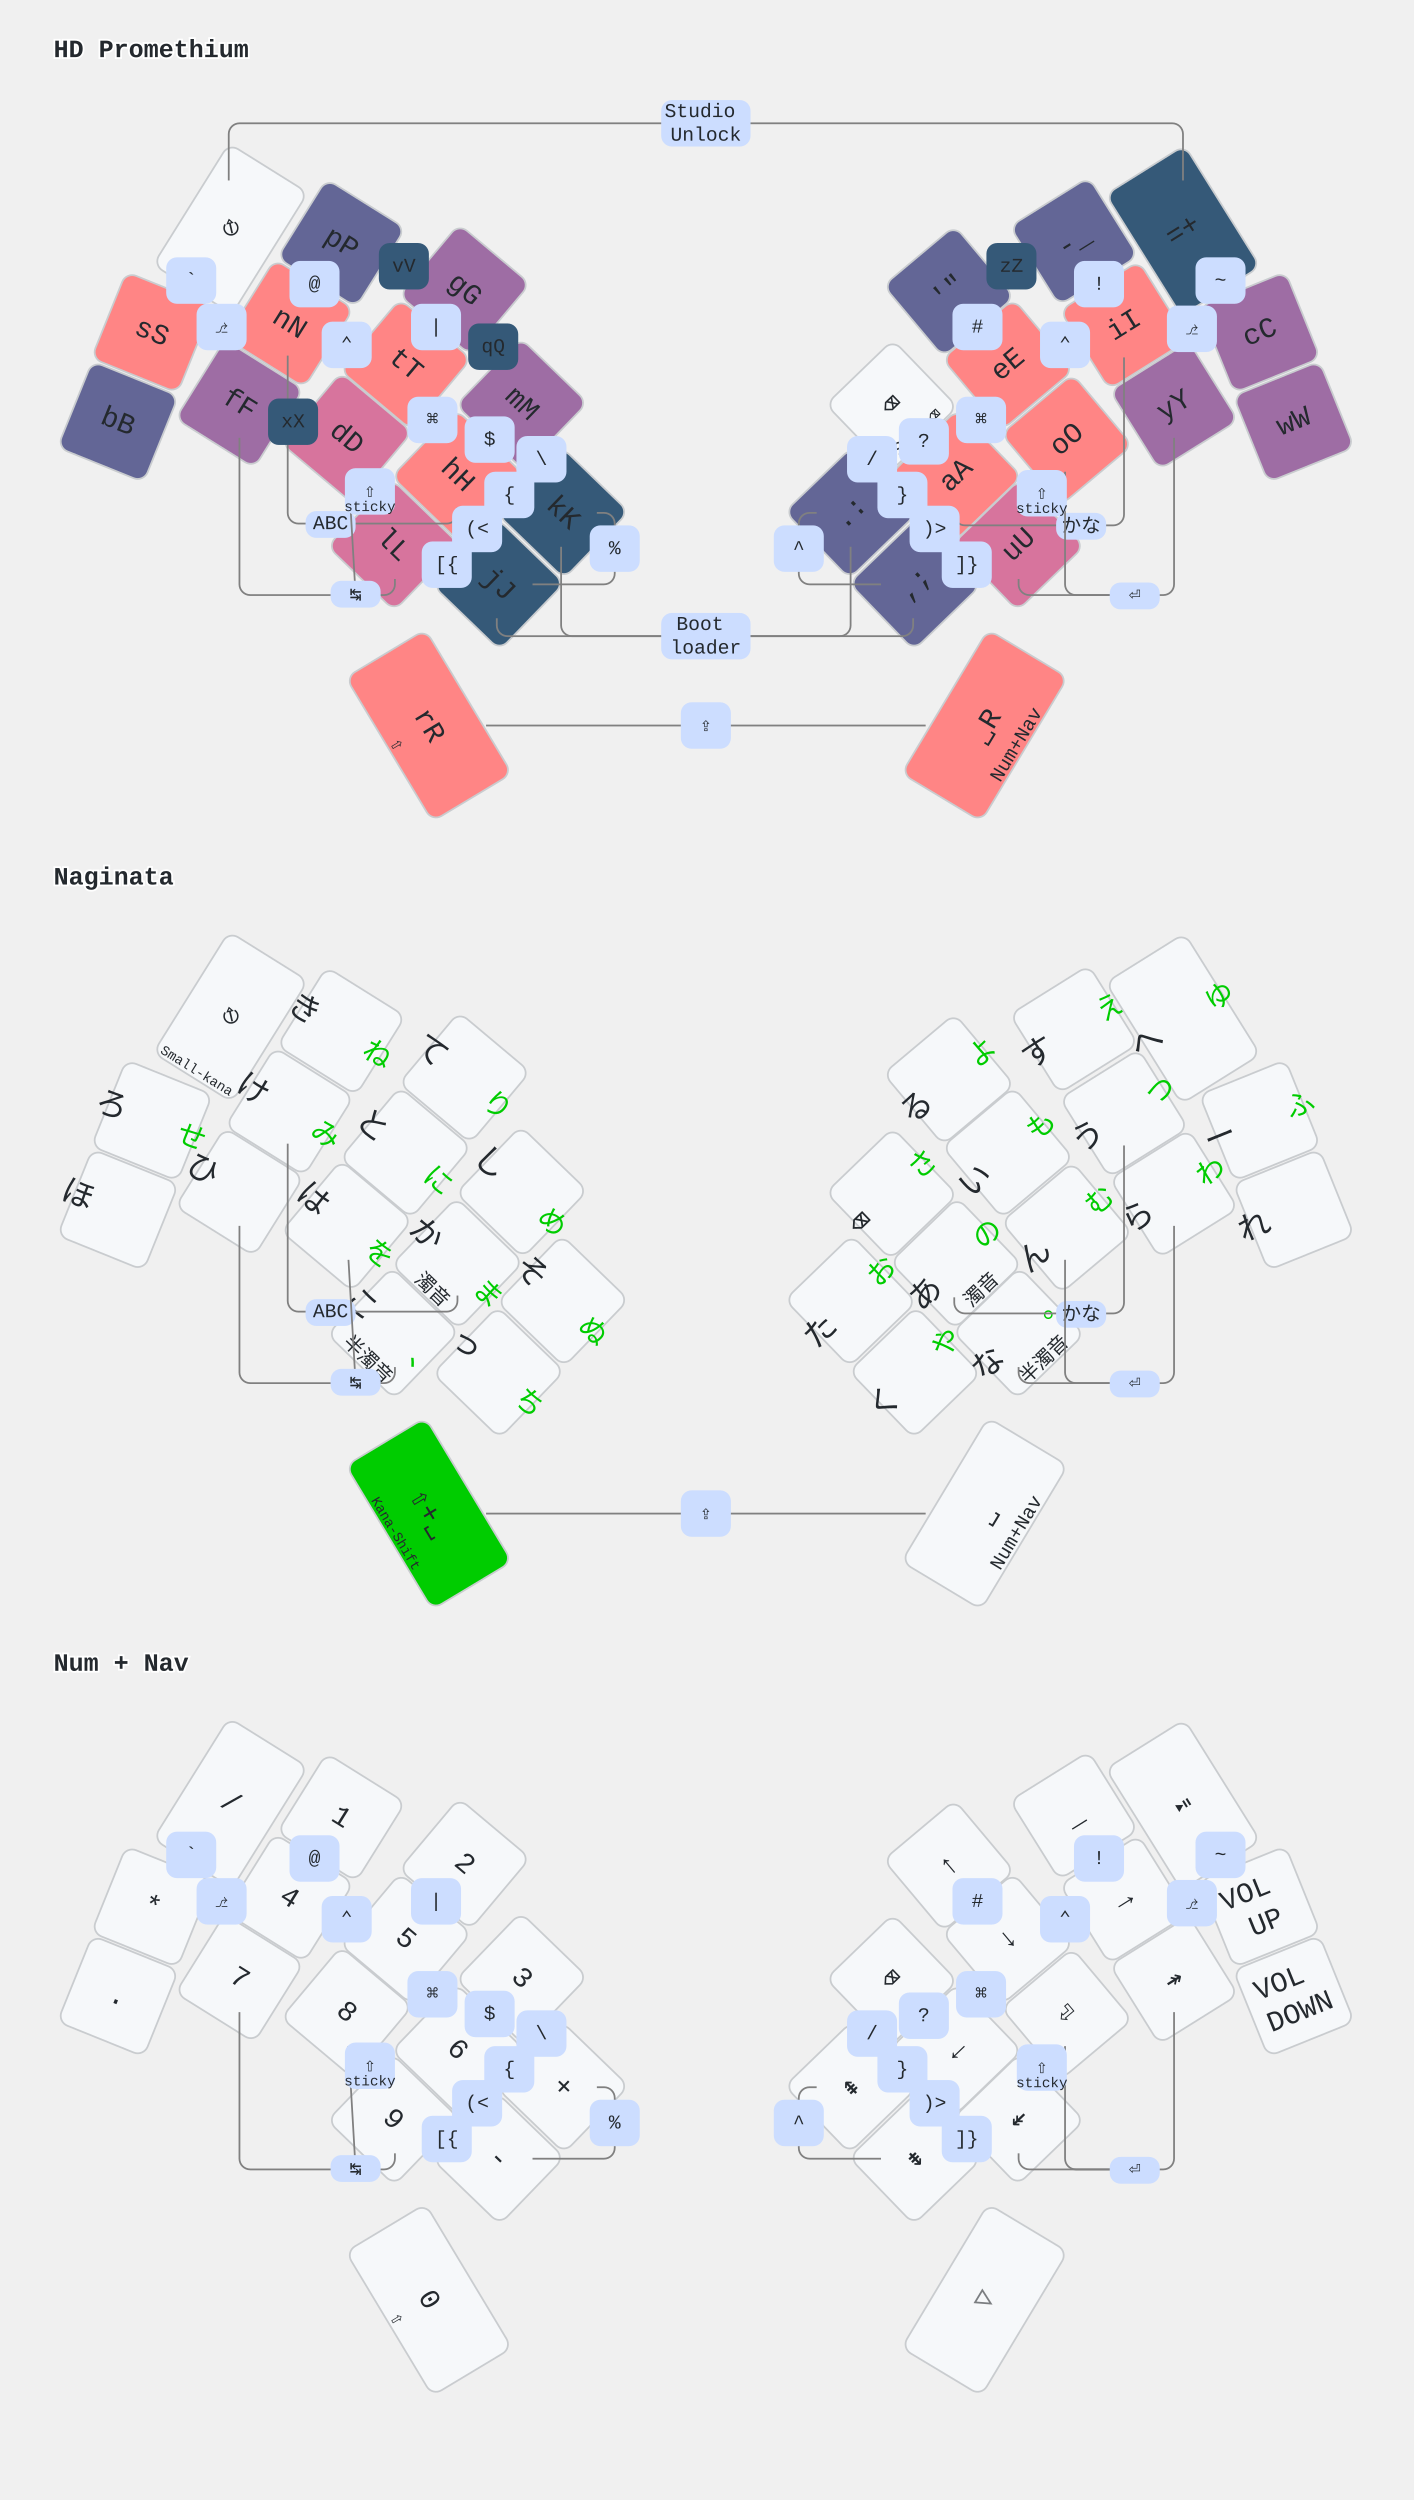
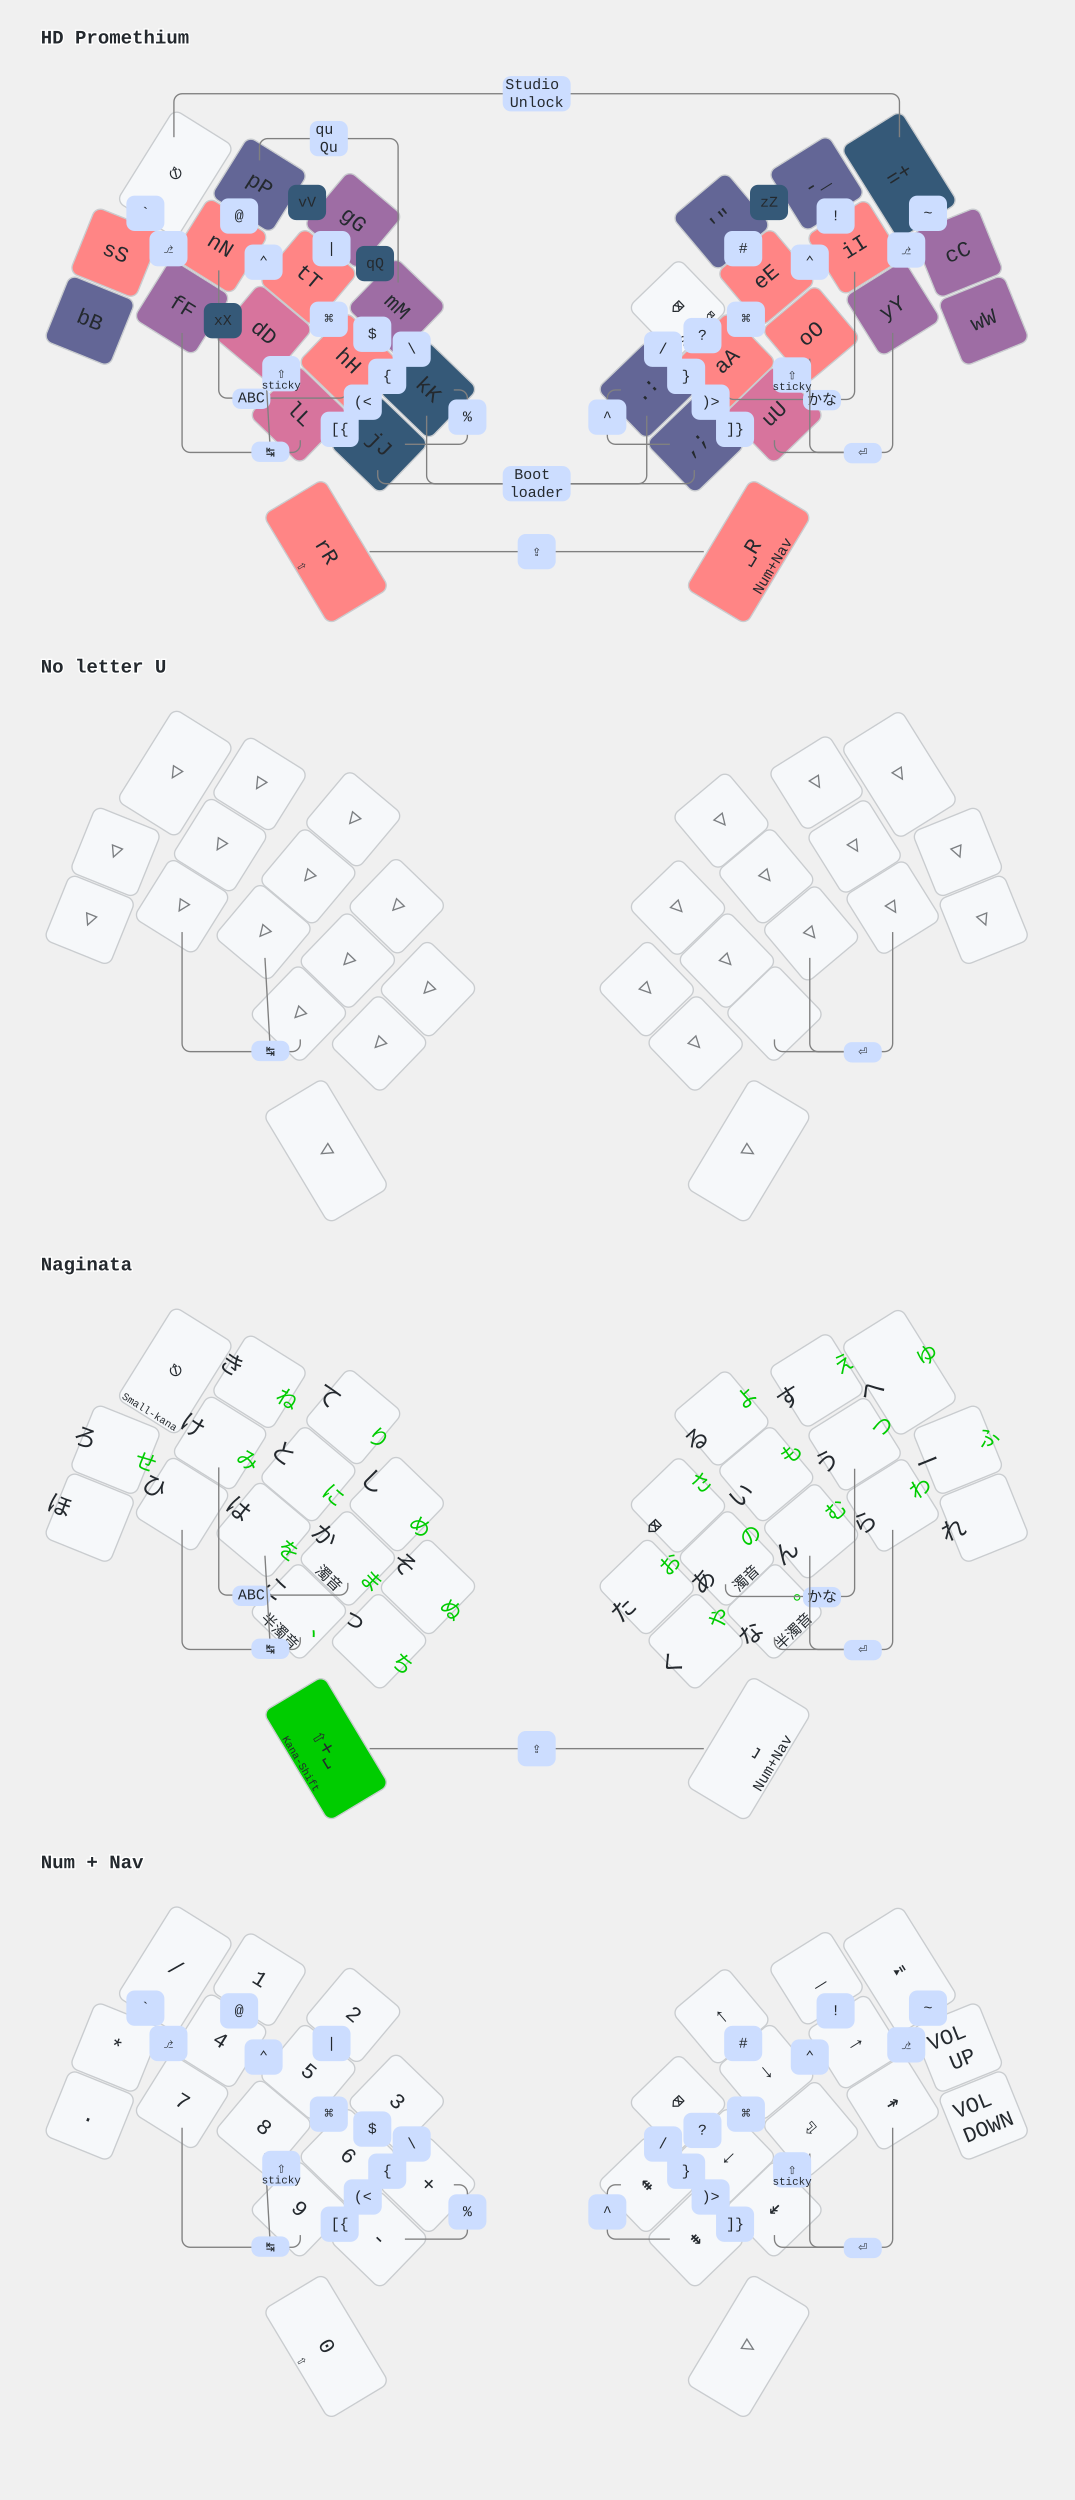
- <svg xmlns="http://www.w3.org/2000/svg" width="791" height="1399" viewBox="0 0 791 1399" class="keymap">
+ <svg xmlns="http://www.w3.org/2000/svg" width="791" height="1840" viewBox="0 0 791 1840" class="keymap">
  <style>/* inherit to force styles through use tags*/
svg path {
    fill: inherit;
}
/* font and background color specifications */
svg.keymap {
    font-family: SFMono-Regular,Consolas,Liberation Mono,Menlo,monospace;
    font-size: 14px;
    font-kerning: normal;
    text-rendering: optimizeLegibility;
    fill: #24292e;
}

/* default key styling */
rect.key {
    fill: #f6f8fa;
    stroke: #c9cccf;
    stroke-width: 1;
}

/* color accent for combo boxes */
rect.combo {
    fill: #cdf;
}

/* color accent for held keys */
rect.held, rect.combo.held {
    fill: #fdd;
}

/* color accent for ghost (optional) keys */
rect.ghost, rect.combo.ghost {
    stroke-dasharray: 4, 4;
    stroke-width: 2;
}

text {
    text-anchor: middle;
    dominant-baseline: middle;
}

/* styling for layer labels */
text.label {
    font-weight: bold;
    text-anchor: start;
    stroke: white;
    stroke-width: 2;
    paint-order: stroke;
}

text.tap {
    font-size: 16px;
}

/* styling for combo tap, and key hold/shifted label text */
text.combo, text.hold, text.shifted {
    font-size: 11px;
}

text.hold {
    text-anchor: middle;
    dominant-baseline: auto;
}

text.shifted {
    text-anchor: middle;
    dominant-baseline: hanging;
}

/* styling for hold/shifted label text in combo box */
text.combo.hold, text.combo.shifted {
    font-size: 8px;
}

/* lighter symbol for transparent keys */
text.trans {
    fill: #7b7e81;
}

/* styling for combo dendrons */
path.combo {
    stroke-width: 1;
    stroke: gray;
    fill: none;
}

/* Start Tabler Icons Cleanup */
/* cannot use height/width with glyphs */
.icon-tabler &gt; path {
    fill: inherit;
    stroke: inherit;
}
/* hide tabler's default box */
.icon-tabler &gt; path[stroke="none"][fill="none"] {
    visibility: collapse;
}

rect.low {
    fill: #355978;
}
rect.medium-low {
    fill: #636696;
}
rect.medium {
    fill: #9E6DA4;
}
rect.medium-high {
    fill: #D7749D;
}
rect.high {
    fill: #FF8585;
}

/* green styling for Naginata kana-shift */
rect.kshift {
    fill: #00CC00;
}
text.left {
    font-size: 18px;
    translate: 16px 7px;
}
text.right {
    fill: #00CC00;
    font-size: 16px;
    translate: -16px -10px;
}
</style>
  <g transform="translate(30, 0)" class="layer-HD Promethium">
    <text x="0" y="28" class="label" id="HD-Promethium">HD Promethium</text>
    <g transform="translate(0, 78)">
      <g transform="translate(99, 50) rotate(32.0)" class="key keypos-0">
        <rect rx="6" ry="6" x="-26" y="-40" width="52" height="80" class="key" />
        <text x="0" y="0" class="key tap">⎋</text>
      </g>
      <g transform="translate(161, 58) rotate(32.0)" class="key medium-low keypos-1">
        <rect rx="6" ry="6" x="-26" y="-26" width="52" height="52" class="key medium-low" />
        <text x="0" y="0" class="key medium-low tap">pP</text>
      </g>
      <g transform="translate(230, 84) rotate(40.0)" class="key medium keypos-2">
        <rect rx="6" ry="6" x="-26" y="-26" width="52" height="52" class="key medium" />
        <text x="0" y="0" class="key medium tap">gG</text>
      </g>
      <g transform="translate(262, 148) rotate(44.0)" class="key medium keypos-3">
        <rect rx="6" ry="6" x="-26" y="-26" width="52" height="52" class="key medium" />
        <text x="0" y="0" class="key medium tap">mM</text>
      </g>
      <g transform="translate(285, 209) rotate(44.0)" class="key low keypos-4">
        <rect rx="6" ry="6" x="-26" y="-26" width="52" height="52" class="key low" />
        <text x="0" y="0" class="key low tap">kK</text>
      </g>
      <g transform="translate(446, 209) rotate(-44.0)" class="key medium-low keypos-5">
        <rect rx="6" ry="6" x="-26" y="-26" width="52" height="52" class="key medium-low" />
        <text x="0" y="0" class="key medium-low tap">.:</text>
      </g>
      <g transform="translate(469, 149) rotate(-44.0)" class="key keypos-6">
        <rect rx="6" ry="6" x="-26" y="-26" width="52" height="52" class="key" />
        <text x="0" y="0" class="key tap">⌫</text>
        <text x="0" y="24" class="key hold">Sft+⌫</text>
      </g>
      <g transform="translate(501, 85) rotate(-40.0)" class="key medium-low keypos-7">
        <rect rx="6" ry="6" x="-26" y="-26" width="52" height="52" class="key medium-low" />
        <text x="0" y="0" class="key medium-low tap">'"</text>
      </g>
      <g transform="translate(571, 57) rotate(-32.0)" class="key medium-low keypos-8">
        <rect rx="6" ry="6" x="-26" y="-26" width="52" height="52" class="key medium-low" />
        <text x="0" y="0" class="key medium-low tap">-_</text>
      </g>
      <g transform="translate(632, 51) rotate(-32.0)" class="key low keypos-9">
        <rect rx="6" ry="6" x="-26" y="-40" width="52" height="80" class="key low" />
        <text x="0" y="0" class="key low tap">=+</text>
      </g>
      <g transform="translate(55, 108) rotate(22.0)" class="key high keypos-10">
        <rect rx="6" ry="6" x="-26" y="-26" width="52" height="52" class="key high" />
        <text x="0" y="0" class="key high tap">sS</text>
      </g>
      <g transform="translate(132, 103) rotate(32.0)" class="key high keypos-11">
        <rect rx="6" ry="6" x="-26" y="-26" width="52" height="52" class="key high" />
        <text x="0" y="0" class="key high tap">nN</text>
      </g>
      <g transform="translate(197, 126) rotate(40.0)" class="key high keypos-12">
        <rect rx="6" ry="6" x="-26" y="-26" width="52" height="52" class="key high" />
        <text x="0" y="0" class="key high tap">tT</text>
      </g>
      <g transform="translate(226, 188) rotate(44.0)" class="key high keypos-13">
        <rect rx="6" ry="6" x="-26" y="-26" width="52" height="52" class="key high" />
        <text x="0" y="0" class="key high tap">hH</text>
      </g>
      <g transform="translate(249, 249) rotate(44.0)" class="key low keypos-14">
        <rect rx="6" ry="6" x="-26" y="-26" width="52" height="52" class="key low" />
        <text x="0" y="0" class="key low tap">jJ</text>
      </g>
      <g transform="translate(482, 249) rotate(-44.0)" class="key medium-low keypos-15">
        <rect rx="6" ry="6" x="-26" y="-26" width="52" height="52" class="key medium-low" />
        <text x="0" y="0" class="key medium-low tap">,;</text>
      </g>
      <g transform="translate(505, 188) rotate(-44.0)" class="key high keypos-16">
        <rect rx="6" ry="6" x="-26" y="-26" width="52" height="52" class="key high" />
        <text x="0" y="0" class="key high tap">aA</text>
      </g>
      <g transform="translate(534, 126) rotate(-40.0)" class="key high keypos-17">
        <rect rx="6" ry="6" x="-26" y="-26" width="52" height="52" class="key high" />
        <text x="0" y="0" class="key high tap">eE</text>
      </g>
      <g transform="translate(599, 104) rotate(-32.0)" class="key high keypos-18">
        <rect rx="6" ry="6" x="-26" y="-26" width="52" height="52" class="key high" />
        <text x="0" y="0" class="key high tap">iI</text>
      </g>
      <g transform="translate(675, 108) rotate(-22.0)" class="key medium keypos-19">
        <rect rx="6" ry="6" x="-26" y="-26" width="52" height="52" class="key medium" />
        <text x="0" y="0" class="key medium tap">cC</text>
      </g>
      <g transform="translate(36, 158) rotate(22.0)" class="key medium-low keypos-20">
        <rect rx="6" ry="6" x="-26" y="-26" width="52" height="52" class="key medium-low" />
        <text x="0" y="0" class="key medium-low tap">bB</text>
      </g>
      <g transform="translate(104, 148) rotate(32.0)" class="key medium keypos-21">
        <rect rx="6" ry="6" x="-26" y="-26" width="52" height="52" class="key medium" />
        <text x="0" y="0" class="key medium tap">fF</text>
      </g>
      <g transform="translate(164, 167) rotate(40.0)" class="key medium-high keypos-22">
        <rect rx="6" ry="6" x="-26" y="-26" width="52" height="52" class="key medium-high" />
        <text x="0" y="0" class="key medium-high tap">dD</text>
      </g>
      <g transform="translate(190, 227) rotate(44.0)" class="key medium-high keypos-23">
        <rect rx="6" ry="6" x="-26" y="-26" width="52" height="52" class="key medium-high" />
        <text x="0" y="0" class="key medium-high tap">lL</text>
      </g>
      <g transform="translate(210, 328) rotate(59.0)" class="key high keypos-24">
        <rect rx="6" ry="6" x="-47" y="-26" width="94" height="52" class="key high" />
        <text x="0" y="0" class="key high tap">rR</text>
        <text x="0" y="24" class="key high hold">⇧</text>
      </g>
      <g transform="translate(521, 328) rotate(-59.0)" class="key high keypos-25">
        <rect rx="6" ry="6" x="-47" y="-26" width="94" height="52" class="key high" />
        <text x="0" y="0" class="key high tap">⎵R</text>
        <text x="0" y="24" class="key high hold">Num+Nav</text>
      </g>
      <g transform="translate(540, 227) rotate(-44.0)" class="key medium-high keypos-26">
        <rect rx="6" ry="6" x="-26" y="-26" width="52" height="52" class="key medium-high" />
        <text x="0" y="0" class="key medium-high tap">uU</text>
      </g>
      <g transform="translate(567, 168) rotate(-40.0)" class="key high keypos-27">
        <rect rx="6" ry="6" x="-26" y="-26" width="52" height="52" class="key high" />
        <text x="0" y="0" class="key high tap">oO</text>
      </g>
      <g transform="translate(627, 149) rotate(-32.0)" class="key medium keypos-28">
        <rect rx="6" ry="6" x="-26" y="-26" width="52" height="52" class="key medium" />
        <text x="0" y="0" class="key medium tap">yY</text>
      </g>
      <g transform="translate(694, 158) rotate(-22.0)" class="key medium keypos-29">
        <rect rx="6" ry="6" x="-26" y="-26" width="52" height="52" class="key medium" />
        <text x="0" y="0" class="key medium tap">wW</text>
      </g>
      <g class="combo combopos-0">
        <path d="M365,-9 h-261 a6.0,6.0 0 0 0 -6.0,6.0 v26" class="combo" />
        <path d="M365,-9 h261 a6.0,6.0 0 0 1 6.0,6.0 v26" class="combo" />
        <rect rx="6" ry="6" x="340" y="-22" width="50" height="26" class="combo" />
        <text x="365" y="-9" class="combo tap">
          <tspan x="365" dy="-0.6em">Studio</tspan>
          <tspan x="365" dy="1.2em">Unlock</tspan>
        </text>
      </g>
      <g class="combo combopos-1">
        <path d="M365,278 h-111 a6.0,6.0 0 0 1 -6.0,-6.0 v-4" class="combo" />
        <path d="M365,278 h110 a6.0,6.0 0 0 0 6.0,-6.0 v-4" class="combo" />
        <path d="M365,278 h-75 a6.0,6.0 0 0 1 -6.0,-6.0 v-44" class="combo" />
        <path d="M365,278 h75 a6.0,6.0 0 0 0 6.0,-6.0 v-44" class="combo" />
        <rect rx="6" ry="6" x="340" y="265" width="50" height="26" class="combo" />
        <text x="365" y="278" class="combo tap">
          <tspan x="365" dy="-0.6em">Boot</tspan>
          <tspan x="365" dy="1.2em">loader</tspan>
        </text>
      </g>
      <g class="combo combopos-2">
        <path d="M575,216 h-65 a6.0,6.0 0 0 1 -6.0,-6.0 v-3" class="combo" />
        <path d="M575,216 h18 a6.0,6.0 0 0 0 6.0,-6.0 v-88" class="combo" />
        <rect rx="6" ry="6" x="561" y="209" width="28" height="15" class="combo" />
        <text x="575" y="216" class="combo tap">かな</text>
      </g>
      <g class="combo combopos-3">
        <path d="M155,215 h65 a6.0,6.0 0 0 0 6.0,-6.0 v-3" class="combo" />
        <path d="M155,215 h-18 a6.0,6.0 0 0 1 -6.0,-6.0 v-88" class="combo" />
        <rect rx="6" ry="6" x="141" y="208" width="28" height="15" class="combo" />
        <text x="155" y="215" class="combo tap">ABC</text>
      </g>
      <g class="combo combopos-4">
        <path d="M169,255 h16 a6.0,6.0 0 0 0 6.0,-6.0 v-3" class="combo" />
        <path d="M169,255 l-4,-69" class="combo" />
        <path d="M169,255 h-59 a6.0,6.0 0 0 1 -6.0,-6.0 v-82" class="combo" />
        <rect rx="6" ry="6" x="155" y="247" width="28" height="15" class="combo" />
        <text x="169" y="255" class="combo tap">↹</text>
      </g>
      <g class="combo combopos-5">
        <path d="M605,255 h-59 a6.0,6.0 0 0 1 -6.0,-6.0 v-3" class="combo" />
        <path d="M605,255 h-33 a6.0,6.0 0 0 1 -6.0,-6.0 v-63" class="combo" />
        <path d="M605,255 h16 a6.0,6.0 0 0 0 6.0,-6.0 v-82" class="combo" />
        <rect rx="6" ry="6" x="591" y="248" width="28" height="15" class="combo" />
        <text x="605" y="255" class="combo tap">⏎</text>
      </g>
      <g class="combo combopos-6">
        <rect rx="6" ry="6" x="80" y="92" width="28" height="26" class="combo" />
        <text x="94" y="105" class="combo tap">⎇</text>
      </g>
      <g class="combo combopos-7">
        <rect rx="6" ry="6" x="623" y="93" width="28" height="26" class="combo" />
        <text x="637" y="106" class="combo tap">⎇</text>
      </g>
      <g class="combo combopos-8">
        <rect rx="6" ry="6" x="150" y="102" width="28" height="26" class="combo" />
        <text x="164" y="115" class="combo tap">⌃</text>
      </g>
      <g class="combo combopos-9">
        <rect rx="6" ry="6" x="552" y="102" width="28" height="26" class="combo" />
        <text x="566" y="115" class="combo tap">⌃</text>
      </g>
      <g class="combo combopos-10">
        <rect rx="6" ry="6" x="198" y="144" width="28" height="26" class="combo" />
        <text x="212" y="157" class="combo tap">⌘</text>
      </g>
      <g class="combo combopos-11">
        <rect rx="6" ry="6" x="505" y="144" width="28" height="26" class="combo" />
        <text x="519" y="157" class="combo tap">⌘</text>
      </g>
      <g class="combo combopos-18">
        <rect rx="6" ry="6" x="163" y="184" width="28" height="26" class="combo" />
        <text x="177" y="197" class="combo tap">⇧</text>
        <text x="177" y="208" class="combo hold">sticky</text>
      </g>
      <g class="combo combopos-19">
        <rect rx="6" ry="6" x="539" y="185" width="28" height="26" class="combo" />
        <text x="553" y="198" class="combo tap">⇧</text>
        <text x="553" y="209" class="combo hold">sticky</text>
      </g>
      <g class="combo low combopos-20">
        <rect rx="6" ry="6" x="232" y="103" width="28" height="26" class="combo low" />
        <text x="246" y="116" class="combo low tap">qQ</text>
      </g>
-       <g class="combo low combopos-21">
+       <g class="combo combopos-21">
+         <path d="M212,24 h45 a6.0,6.0 0 0 1 6.0,6.0 v100" class="combo" />
+         <path d="M212,24 h-45 a6.0,6.0 0 0 0 -6.0,6.0 v10" class="combo" />
+         <rect rx="6" ry="6" x="198" y="11" width="28" height="26" class="combo" />
+         <text x="212" y="24" class="combo tap">
+           <tspan x="212" dy="-0.6em">qu</tspan>
+           <tspan x="212" dy="1.2em">Qu</tspan>
+         </text>
+       </g>
+       <g class="combo low combopos-22">
        <rect rx="6" ry="6" x="522" y="58" width="28" height="26" class="combo low" />
        <text x="536" y="71" class="combo low tap">zZ</text>
      </g>
-       <g class="combo low combopos-22">
+       <g class="combo low combopos-23">
        <rect rx="6" ry="6" x="182" y="58" width="28" height="26" class="combo low" />
        <text x="196" y="71" class="combo low tap">vV</text>
      </g>
-       <g class="combo low combopos-23">
+       <g class="combo low combopos-24">
        <rect rx="6" ry="6" x="120" y="145" width="28" height="26" class="combo low" />
        <text x="134" y="158" class="combo low tap">xX</text>
      </g>
-       <g class="combo combopos-24">
+       <g class="combo combopos-25">
        <path d="M365,328 l-123,0" class="combo" />
        <path d="M365,328 l123,0" class="combo" />
        <rect rx="6" ry="6" x="351" y="315" width="28" height="26" class="combo" />
        <text x="365" y="328" class="combo tap">⇪</text>
      </g>
-       <g class="combo combopos-26">
+       <g class="combo combopos-27">
        <rect rx="6" ry="6" x="63" y="66" width="28" height="26" class="combo" />
        <text x="77" y="79" class="combo tap">`</text>
      </g>
-       <g class="combo combopos-27">
+       <g class="combo combopos-28">
        <rect rx="6" ry="6" x="132" y="68" width="28" height="26" class="combo" />
        <text x="146" y="81" class="combo tap">@</text>
      </g>
-       <g class="combo combopos-28">
+       <g class="combo combopos-29">
        <rect rx="6" ry="6" x="200" y="92" width="28" height="26" class="combo" />
        <text x="214" y="105" class="combo tap">|</text>
      </g>
-       <g class="combo combopos-29">
+       <g class="combo combopos-30">
        <rect rx="6" ry="6" x="230" y="155" width="28" height="26" class="combo" />
        <text x="244" y="168" class="combo tap">$</text>
      </g>
-       <g class="combo combopos-30">
+       <g class="combo combopos-31">
        <rect rx="6" ry="6" x="259" y="166" width="28" height="26" class="combo" />
        <text x="273" y="179" class="combo tap">\</text>
      </g>
-       <g class="combo combopos-31">
+       <g class="combo combopos-32">
        <path d="M314,229 v-14 a6.0,6.0 0 0 0 -6.0,-6.0 h-4" class="combo" />
        <path d="M314,229 v14 a6.0,6.0 0 0 1 -6.0,6.0 h-40" class="combo" />
        <rect rx="6" ry="6" x="300" y="216" width="28" height="26" class="combo" />
        <text x="314" y="229" class="combo tap">%</text>
      </g>
-       <g class="combo combopos-32">
+       <g class="combo combopos-33">
        <rect rx="6" ry="6" x="444" y="166" width="28" height="26" class="combo" />
        <text x="458" y="179" class="combo tap">/</text>
      </g>
-       <g class="combo combopos-33">
+       <g class="combo combopos-34">
        <path d="M417,229 v-14 a6.0,6.0 0 0 1 6.0,-6.0 h4" class="combo" />
        <path d="M417,229 v14 a6.0,6.0 0 0 0 6.0,6.0 h40" class="combo" />
        <rect rx="6" ry="6" x="403" y="216" width="28" height="26" class="combo" />
        <text x="417" y="229" class="combo tap">^</text>
      </g>
-       <g class="combo combopos-34">
+       <g class="combo combopos-35">
        <rect rx="6" ry="6" x="473" y="156" width="28" height="26" class="combo" />
        <text x="487" y="169" class="combo tap">?</text>
      </g>
-       <g class="combo combopos-35">
+       <g class="combo combopos-36">
        <rect rx="6" ry="6" x="503" y="92" width="28" height="26" class="combo" />
        <text x="517" y="105" class="combo tap">#</text>
      </g>
-       <g class="combo combopos-36">
+       <g class="combo combopos-37">
        <rect rx="6" ry="6" x="571" y="68" width="28" height="26" class="combo" />
        <text x="585" y="81" class="combo tap">!</text>
      </g>
-       <g class="combo combopos-37">
+       <g class="combo combopos-38">
        <rect rx="6" ry="6" x="639" y="66" width="28" height="26" class="combo" />
        <text x="653" y="79" class="combo tap">~</text>
      </g>
-       <g class="combo combopos-38">
+       <g class="combo combopos-39">
        <rect rx="6" ry="6" x="241" y="186" width="28" height="26" class="combo" />
        <text x="255" y="199" class="combo tap">{</text>
      </g>
-       <g class="combo combopos-39">
+       <g class="combo combopos-40">
        <rect rx="6" ry="6" x="461" y="186" width="28" height="26" class="combo" />
        <text x="475" y="199" class="combo tap">}</text>
      </g>
-       <g class="combo combopos-40">
+       <g class="combo combopos-41">
        <rect rx="6" ry="6" x="223" y="205" width="28" height="26" class="combo" />
        <text x="237" y="218" class="combo tap">(&lt;</text>
      </g>
-       <g class="combo combopos-41">
+       <g class="combo combopos-42">
        <rect rx="6" ry="6" x="479" y="205" width="28" height="26" class="combo" />
        <text x="493" y="218" class="combo tap">)&gt;</text>
      </g>
-       <g class="combo combopos-42">
+       <g class="combo combopos-43">
        <rect rx="6" ry="6" x="206" y="225" width="28" height="26" class="combo" />
        <text x="220" y="238" class="combo tap">[{</text>
      </g>
-       <g class="combo combopos-43">
+       <g class="combo combopos-44">
        <rect rx="6" ry="6" x="497" y="225" width="28" height="26" class="combo" />
        <text x="511" y="238" class="combo tap">]}</text>
      </g>
    </g>
  </g>
-   <g transform="translate(30, 463)" class="layer-Naginata">
+   <g transform="translate(30, 463)" class="layer-No letter U">
+     <text x="0" y="28" class="label" id="No-letter-U">No letter U</text>
+     <g transform="translate(0, 56)">
+       <g transform="translate(99, 50) rotate(32.0)" class="key trans keypos-0">
+         <rect rx="6" ry="6" x="-26" y="-40" width="52" height="80" class="key trans" />
+         <text x="0" y="0" class="key trans tap">▽</text>
+       </g>
+       <g transform="translate(161, 58) rotate(32.0)" class="key trans keypos-1">
+         <rect rx="6" ry="6" x="-26" y="-26" width="52" height="52" class="key trans" />
+         <text x="0" y="0" class="key trans tap">▽</text>
+       </g>
+       <g transform="translate(230, 84) rotate(40.0)" class="key trans keypos-2">
+         <rect rx="6" ry="6" x="-26" y="-26" width="52" height="52" class="key trans" />
+         <text x="0" y="0" class="key trans tap">▽</text>
+       </g>
+       <g transform="translate(262, 148) rotate(44.0)" class="key trans keypos-3">
+         <rect rx="6" ry="6" x="-26" y="-26" width="52" height="52" class="key trans" />
+         <text x="0" y="0" class="key trans tap">▽</text>
+       </g>
+       <g transform="translate(285, 209) rotate(44.0)" class="key trans keypos-4">
+         <rect rx="6" ry="6" x="-26" y="-26" width="52" height="52" class="key trans" />
+         <text x="0" y="0" class="key trans tap">▽</text>
+       </g>
+       <g transform="translate(446, 209) rotate(-44.0)" class="key trans keypos-5">
+         <rect rx="6" ry="6" x="-26" y="-26" width="52" height="52" class="key trans" />
+         <text x="0" y="0" class="key trans tap">▽</text>
+       </g>
+       <g transform="translate(469, 149) rotate(-44.0)" class="key trans keypos-6">
+         <rect rx="6" ry="6" x="-26" y="-26" width="52" height="52" class="key trans" />
+         <text x="0" y="0" class="key trans tap">▽</text>
+       </g>
+       <g transform="translate(501, 85) rotate(-40.0)" class="key trans keypos-7">
+         <rect rx="6" ry="6" x="-26" y="-26" width="52" height="52" class="key trans" />
+         <text x="0" y="0" class="key trans tap">▽</text>
+       </g>
+       <g transform="translate(571, 57) rotate(-32.0)" class="key trans keypos-8">
+         <rect rx="6" ry="6" x="-26" y="-26" width="52" height="52" class="key trans" />
+         <text x="0" y="0" class="key trans tap">▽</text>
+       </g>
+       <g transform="translate(632, 51) rotate(-32.0)" class="key trans keypos-9">
+         <rect rx="6" ry="6" x="-26" y="-40" width="52" height="80" class="key trans" />
+         <text x="0" y="0" class="key trans tap">▽</text>
+       </g>
+       <g transform="translate(55, 108) rotate(22.0)" class="key trans keypos-10">
+         <rect rx="6" ry="6" x="-26" y="-26" width="52" height="52" class="key trans" />
+         <text x="0" y="0" class="key trans tap">▽</text>
+       </g>
+       <g transform="translate(132, 103) rotate(32.0)" class="key trans keypos-11">
+         <rect rx="6" ry="6" x="-26" y="-26" width="52" height="52" class="key trans" />
+         <text x="0" y="0" class="key trans tap">▽</text>
+       </g>
+       <g transform="translate(197, 126) rotate(40.0)" class="key trans keypos-12">
+         <rect rx="6" ry="6" x="-26" y="-26" width="52" height="52" class="key trans" />
+         <text x="0" y="0" class="key trans tap">▽</text>
+       </g>
+       <g transform="translate(226, 188) rotate(44.0)" class="key trans keypos-13">
+         <rect rx="6" ry="6" x="-26" y="-26" width="52" height="52" class="key trans" />
+         <text x="0" y="0" class="key trans tap">▽</text>
+       </g>
+       <g transform="translate(249, 249) rotate(44.0)" class="key trans keypos-14">
+         <rect rx="6" ry="6" x="-26" y="-26" width="52" height="52" class="key trans" />
+         <text x="0" y="0" class="key trans tap">▽</text>
+       </g>
+       <g transform="translate(482, 249) rotate(-44.0)" class="key trans keypos-15">
+         <rect rx="6" ry="6" x="-26" y="-26" width="52" height="52" class="key trans" />
+         <text x="0" y="0" class="key trans tap">▽</text>
+       </g>
+       <g transform="translate(505, 188) rotate(-44.0)" class="key trans keypos-16">
+         <rect rx="6" ry="6" x="-26" y="-26" width="52" height="52" class="key trans" />
+         <text x="0" y="0" class="key trans tap">▽</text>
+       </g>
+       <g transform="translate(534, 126) rotate(-40.0)" class="key trans keypos-17">
+         <rect rx="6" ry="6" x="-26" y="-26" width="52" height="52" class="key trans" />
+         <text x="0" y="0" class="key trans tap">▽</text>
+       </g>
+       <g transform="translate(599, 104) rotate(-32.0)" class="key trans keypos-18">
+         <rect rx="6" ry="6" x="-26" y="-26" width="52" height="52" class="key trans" />
+         <text x="0" y="0" class="key trans tap">▽</text>
+       </g>
+       <g transform="translate(675, 108) rotate(-22.0)" class="key trans keypos-19">
+         <rect rx="6" ry="6" x="-26" y="-26" width="52" height="52" class="key trans" />
+         <text x="0" y="0" class="key trans tap">▽</text>
+       </g>
+       <g transform="translate(36, 158) rotate(22.0)" class="key trans keypos-20">
+         <rect rx="6" ry="6" x="-26" y="-26" width="52" height="52" class="key trans" />
+         <text x="0" y="0" class="key trans tap">▽</text>
+       </g>
+       <g transform="translate(104, 148) rotate(32.0)" class="key trans keypos-21">
+         <rect rx="6" ry="6" x="-26" y="-26" width="52" height="52" class="key trans" />
+         <text x="0" y="0" class="key trans tap">▽</text>
+       </g>
+       <g transform="translate(164, 167) rotate(40.0)" class="key trans keypos-22">
+         <rect rx="6" ry="6" x="-26" y="-26" width="52" height="52" class="key trans" />
+         <text x="0" y="0" class="key trans tap">▽</text>
+       </g>
+       <g transform="translate(190, 227) rotate(44.0)" class="key trans keypos-23">
+         <rect rx="6" ry="6" x="-26" y="-26" width="52" height="52" class="key trans" />
+         <text x="0" y="0" class="key trans tap">▽</text>
+       </g>
+       <g transform="translate(210, 328) rotate(59.0)" class="key trans keypos-24">
+         <rect rx="6" ry="6" x="-47" y="-26" width="94" height="52" class="key trans" />
+         <text x="0" y="0" class="key trans tap">▽</text>
+       </g>
+       <g transform="translate(521, 328) rotate(-59.0)" class="key trans keypos-25">
+         <rect rx="6" ry="6" x="-47" y="-26" width="94" height="52" class="key trans" />
+         <text x="0" y="0" class="key trans tap">▽</text>
+       </g>
+       <g transform="translate(540, 227) rotate(-44.0)" class="key keypos-26">
+         <rect rx="6" ry="6" x="-26" y="-26" width="52" height="52" class="key" />
+       </g>
+       <g transform="translate(567, 168) rotate(-40.0)" class="key trans keypos-27">
+         <rect rx="6" ry="6" x="-26" y="-26" width="52" height="52" class="key trans" />
+         <text x="0" y="0" class="key trans tap">▽</text>
+       </g>
+       <g transform="translate(627, 149) rotate(-32.0)" class="key trans keypos-28">
+         <rect rx="6" ry="6" x="-26" y="-26" width="52" height="52" class="key trans" />
+         <text x="0" y="0" class="key trans tap">▽</text>
+       </g>
+       <g transform="translate(694, 158) rotate(-22.0)" class="key trans keypos-29">
+         <rect rx="6" ry="6" x="-26" y="-26" width="52" height="52" class="key trans" />
+         <text x="0" y="0" class="key trans tap">▽</text>
+       </g>
+       <g class="combo combopos-0">
+         <path d="M169,255 h16 a6.0,6.0 0 0 0 6.0,-6.0 v-3" class="combo" />
+         <path d="M169,255 l-4,-69" class="combo" />
+         <path d="M169,255 h-59 a6.0,6.0 0 0 1 -6.0,-6.0 v-82" class="combo" />
+         <rect rx="6" ry="6" x="155" y="247" width="28" height="15" class="combo" />
+         <text x="169" y="255" class="combo tap">↹</text>
+       </g>
+       <g class="combo combopos-1">
+         <path d="M605,255 h-59 a6.0,6.0 0 0 1 -6.0,-6.0 v-3" class="combo" />
+         <path d="M605,255 h-33 a6.0,6.0 0 0 1 -6.0,-6.0 v-63" class="combo" />
+         <path d="M605,255 h16 a6.0,6.0 0 0 0 6.0,-6.0 v-82" class="combo" />
+         <rect rx="6" ry="6" x="591" y="248" width="28" height="15" class="combo" />
+         <text x="605" y="255" class="combo tap">⏎</text>
+       </g>
+     </g>
+   </g>
+   <g transform="translate(30, 903)" class="layer-Naginata">
    <text x="0" y="28" class="label" id="Naginata">Naginata</text>
    <g transform="translate(0, 56)">
      <g transform="translate(99, 50) rotate(32.0)" class="key keypos-0">
        <rect rx="6" ry="6" x="-26" y="-40" width="52" height="80" class="key" />
        <text x="0" y="0" class="key tap">⎋</text>
        <text x="0" y="38" class="key hold">
          <tspan style="font-size: 70%">Small-kana</tspan>
        </text>
      </g>
      <g transform="translate(161, 58) rotate(32.0)" class="key keypos-1">
        <rect rx="6" ry="6" x="-26" y="-26" width="52" height="52" class="key" />
        <text x="-24" y="0" class="key left">き</text>
        <text x="24" y="0" class="key right">ね</text>
      </g>
      <g transform="translate(230, 84) rotate(40.0)" class="key keypos-2">
        <rect rx="6" ry="6" x="-26" y="-26" width="52" height="52" class="key" />
        <text x="-24" y="0" class="key left">て</text>
        <text x="24" y="0" class="key right">り</text>
      </g>
      <g transform="translate(262, 148) rotate(44.0)" class="key keypos-3">
        <rect rx="6" ry="6" x="-26" y="-26" width="52" height="52" class="key" />
        <text x="-24" y="0" class="key left">し</text>
        <text x="24" y="0" class="key right">め</text>
      </g>
      <g transform="translate(285, 209) rotate(44.0)" class="key keypos-4">
        <rect rx="6" ry="6" x="-26" y="-26" width="52" height="52" class="key" />
        <text x="-24" y="0" class="key left">そ</text>
        <text x="24" y="0" class="key right">ぬ</text>
      </g>
      <g transform="translate(446, 209) rotate(-44.0)" class="key keypos-5">
        <rect rx="6" ry="6" x="-26" y="-26" width="52" height="52" class="key" />
        <text x="-24" y="0" class="key left">た</text>
        <text x="24" y="0" class="key right">お</text>
      </g>
      <g transform="translate(469, 149) rotate(-44.0)" class="key keypos-6">
        <rect rx="6" ry="6" x="-26" y="-26" width="52" height="52" class="key" />
        <text x="-24" y="0" class="key left">⌫</text>
        <text x="24" y="0" class="key right">さ</text>
      </g>
      <g transform="translate(501, 85) rotate(-40.0)" class="key keypos-7">
        <rect rx="6" ry="6" x="-26" y="-26" width="52" height="52" class="key" />
        <text x="-24" y="0" class="key left">る</text>
        <text x="24" y="0" class="key right">よ</text>
      </g>
      <g transform="translate(571, 57) rotate(-32.0)" class="key keypos-8">
        <rect rx="6" ry="6" x="-26" y="-26" width="52" height="52" class="key" />
        <text x="-24" y="0" class="key left">す</text>
        <text x="24" y="0" class="key right">え</text>
      </g>
      <g transform="translate(632, 51) rotate(-32.0)" class="key keypos-9">
        <rect rx="6" ry="6" x="-26" y="-40" width="52" height="80" class="key" />
        <text x="-24" y="0" class="key left">へ</text>
        <text x="24" y="0" class="key right">ゆ</text>
      </g>
      <g transform="translate(55, 108) rotate(22.0)" class="key keypos-10">
        <rect rx="6" ry="6" x="-26" y="-26" width="52" height="52" class="key" />
        <text x="-24" y="0" class="key left">ろ</text>
        <text x="24" y="0" class="key right">せ</text>
      </g>
      <g transform="translate(132, 103) rotate(32.0)" class="key keypos-11">
        <rect rx="6" ry="6" x="-26" y="-26" width="52" height="52" class="key" />
        <text x="-24" y="0" class="key left">け</text>
        <text x="24" y="0" class="key right">み</text>
      </g>
      <g transform="translate(197, 126) rotate(40.0)" class="key keypos-12">
        <rect rx="6" ry="6" x="-26" y="-26" width="52" height="52" class="key" />
        <text x="-24" y="0" class="key left">と</text>
        <text x="24" y="0" class="key right">に</text>
      </g>
      <g transform="translate(226, 188) rotate(44.0)" class="key keypos-13">
        <rect rx="6" ry="6" x="-26" y="-26" width="52" height="52" class="key" />
        <text x="0" y="24" class="key hold">濁音</text>
        <text x="-24" y="0" class="key left">か</text>
        <text x="24" y="0" class="key right">ま</text>
      </g>
      <g transform="translate(249, 249) rotate(44.0)" class="key keypos-14">
        <rect rx="6" ry="6" x="-26" y="-26" width="52" height="52" class="key" />
        <text x="-24" y="0" class="key left">っ</text>
        <text x="24" y="0" class="key right">ち</text>
      </g>
      <g transform="translate(482, 249) rotate(-44.0)" class="key keypos-15">
        <rect rx="6" ry="6" x="-26" y="-26" width="52" height="52" class="key" />
        <text x="-24" y="0" class="key left">く</text>
        <text x="24" y="0" class="key right">や</text>
      </g>
      <g transform="translate(505, 188) rotate(-44.0)" class="key keypos-16">
        <rect rx="6" ry="6" x="-26" y="-26" width="52" height="52" class="key" />
        <text x="0" y="24" class="key hold">濁音</text>
        <text x="-24" y="0" class="key left">あ</text>
        <text x="24" y="0" class="key right">の</text>
      </g>
      <g transform="translate(534, 126) rotate(-40.0)" class="key keypos-17">
        <rect rx="6" ry="6" x="-26" y="-26" width="52" height="52" class="key" />
        <text x="-24" y="0" class="key left">い</text>
        <text x="24" y="0" class="key right">も</text>
      </g>
      <g transform="translate(599, 104) rotate(-32.0)" class="key keypos-18">
        <rect rx="6" ry="6" x="-26" y="-26" width="52" height="52" class="key" />
        <text x="-24" y="0" class="key left">う</text>
        <text x="24" y="0" class="key right">つ</text>
      </g>
      <g transform="translate(675, 108) rotate(-22.0)" class="key keypos-19">
        <rect rx="6" ry="6" x="-26" y="-26" width="52" height="52" class="key" />
        <text x="-24" y="0" class="key left">ー</text>
        <text x="24" y="0" class="key right">ふ</text>
      </g>
      <g transform="translate(36, 158) rotate(22.0)" class="key keypos-20">
        <rect rx="6" ry="6" x="-26" y="-26" width="52" height="52" class="key" />
        <text x="-24" y="0" class="key left">ほ</text>
      </g>
      <g transform="translate(104, 148) rotate(32.0)" class="key keypos-21">
        <rect rx="6" ry="6" x="-26" y="-26" width="52" height="52" class="key" />
        <text x="-24" y="0" class="key left">ひ</text>
      </g>
      <g transform="translate(164, 167) rotate(40.0)" class="key keypos-22">
        <rect rx="6" ry="6" x="-26" y="-26" width="52" height="52" class="key" />
        <text x="-24" y="0" class="key left">は</text>
        <text x="24" y="0" class="key right">を</text>
      </g>
      <g transform="translate(190, 227) rotate(44.0)" class="key keypos-23">
        <rect rx="6" ry="6" x="-26" y="-26" width="52" height="52" class="key" />
        <text x="0" y="24" class="key hold">半濁音</text>
        <text x="-24" y="0" class="key left">こ</text>
        <text x="24" y="0" class="key right">、</text>
      </g>
      <g transform="translate(210, 328) rotate(59.0)" class="key kshift keypos-24">
        <rect rx="6" ry="6" x="-47" y="-26" width="94" height="52" class="key kshift" />
        <text x="0" y="0" class="key kshift tap">⇧+⎵</text>
        <text x="0" y="24" class="key kshift hold">
          <tspan style="font-size: 70%">Kana-Shift</tspan>
        </text>
      </g>
      <g transform="translate(521, 328) rotate(-59.0)" class="key keypos-25">
        <rect rx="6" ry="6" x="-47" y="-26" width="94" height="52" class="key" />
        <text x="0" y="0" class="key tap">⎵</text>
        <text x="0" y="24" class="key hold">Num+Nav</text>
      </g>
      <g transform="translate(540, 227) rotate(-44.0)" class="key keypos-26">
        <rect rx="6" ry="6" x="-26" y="-26" width="52" height="52" class="key" />
        <text x="0" y="24" class="key hold">半濁音</text>
        <text x="-24" y="0" class="key left">な</text>
        <text x="24" y="0" class="key right">。</text>
      </g>
      <g transform="translate(567, 168) rotate(-40.0)" class="key keypos-27">
        <rect rx="6" ry="6" x="-26" y="-26" width="52" height="52" class="key" />
        <text x="-24" y="0" class="key left">ん</text>
        <text x="24" y="0" class="key right">む</text>
      </g>
      <g transform="translate(627, 149) rotate(-32.0)" class="key keypos-28">
        <rect rx="6" ry="6" x="-26" y="-26" width="52" height="52" class="key" />
        <text x="-24" y="0" class="key left">ら</text>
        <text x="24" y="0" class="key right">わ</text>
      </g>
      <g transform="translate(694, 158) rotate(-22.0)" class="key keypos-29">
        <rect rx="6" ry="6" x="-26" y="-26" width="52" height="52" class="key" />
        <text x="-24" y="0" class="key left">れ</text>
      </g>
      <g class="combo combopos-0">
        <path d="M575,216 h-65 a6.0,6.0 0 0 1 -6.0,-6.0 v-3" class="combo" />
        <path d="M575,216 h18 a6.0,6.0 0 0 0 6.0,-6.0 v-88" class="combo" />
        <rect rx="6" ry="6" x="561" y="209" width="28" height="15" class="combo" />
        <text x="575" y="216" class="combo tap">かな</text>
      </g>
      <g class="combo combopos-1">
        <path d="M155,215 h65 a6.0,6.0 0 0 0 6.0,-6.0 v-3" class="combo" />
        <path d="M155,215 h-18 a6.0,6.0 0 0 1 -6.0,-6.0 v-88" class="combo" />
        <rect rx="6" ry="6" x="141" y="208" width="28" height="15" class="combo" />
        <text x="155" y="215" class="combo tap">ABC</text>
      </g>
      <g class="combo combopos-2">
        <path d="M169,255 h16 a6.0,6.0 0 0 0 6.0,-6.0 v-3" class="combo" />
        <path d="M169,255 l-4,-69" class="combo" />
        <path d="M169,255 h-59 a6.0,6.0 0 0 1 -6.0,-6.0 v-82" class="combo" />
        <rect rx="6" ry="6" x="155" y="247" width="28" height="15" class="combo" />
        <text x="169" y="255" class="combo tap">↹</text>
      </g>
      <g class="combo combopos-3">
        <path d="M605,255 h-59 a6.0,6.0 0 0 1 -6.0,-6.0 v-3" class="combo" />
        <path d="M605,255 h-33 a6.0,6.0 0 0 1 -6.0,-6.0 v-63" class="combo" />
        <path d="M605,255 h16 a6.0,6.0 0 0 0 6.0,-6.0 v-82" class="combo" />
        <rect rx="6" ry="6" x="591" y="248" width="28" height="15" class="combo" />
        <text x="605" y="255" class="combo tap">⏎</text>
      </g>
      <g class="combo combopos-4">
        <path d="M365,328 l-123,0" class="combo" />
        <path d="M365,328 l123,0" class="combo" />
        <rect rx="6" ry="6" x="351" y="315" width="28" height="26" class="combo" />
        <text x="365" y="328" class="combo tap">⇪</text>
      </g>
    </g>
  </g>
-   <g transform="translate(30, 903)" class="layer-Num + Nav">
+   <g transform="translate(30, 1343)" class="layer-Num + Nav">
    <text x="0" y="28" class="label" id="Num--Nav">Num + Nav</text>
    <g transform="translate(0, 56)">
      <g transform="translate(99, 50) rotate(32.0)" class="key keypos-0">
        <rect rx="6" ry="6" x="-26" y="-40" width="52" height="80" class="key" />
        <text x="0" y="0" class="key tap">/</text>
      </g>
      <g transform="translate(161, 58) rotate(32.0)" class="key keypos-1">
        <rect rx="6" ry="6" x="-26" y="-26" width="52" height="52" class="key" />
        <text x="0" y="0" class="key tap">1</text>
      </g>
      <g transform="translate(230, 84) rotate(40.0)" class="key keypos-2">
        <rect rx="6" ry="6" x="-26" y="-26" width="52" height="52" class="key" />
        <text x="0" y="0" class="key tap">2</text>
      </g>
      <g transform="translate(262, 148) rotate(44.0)" class="key keypos-3">
        <rect rx="6" ry="6" x="-26" y="-26" width="52" height="52" class="key" />
        <text x="0" y="0" class="key tap">3</text>
      </g>
      <g transform="translate(285, 209) rotate(44.0)" class="key keypos-4">
        <rect rx="6" ry="6" x="-26" y="-26" width="52" height="52" class="key" />
        <text x="0" y="0" class="key tap">+</text>
      </g>
      <g transform="translate(446, 209) rotate(-44.0)" class="key keypos-5">
        <rect rx="6" ry="6" x="-26" y="-26" width="52" height="52" class="key" />
        <text x="0" y="0" class="key tap">⇞</text>
      </g>
      <g transform="translate(469, 149) rotate(-44.0)" class="key keypos-6">
        <rect rx="6" ry="6" x="-26" y="-26" width="52" height="52" class="key" />
        <text x="0" y="0" class="key tap">⌫</text>
      </g>
      <g transform="translate(501, 85) rotate(-40.0)" class="key keypos-7">
        <rect rx="6" ry="6" x="-26" y="-26" width="52" height="52" class="key" />
        <text x="0" y="0" class="key tap">↑</text>
      </g>
      <g transform="translate(571, 57) rotate(-32.0)" class="key keypos-8">
        <rect rx="6" ry="6" x="-26" y="-26" width="52" height="52" class="key" />
        <text x="0" y="0" class="key tap">_</text>
      </g>
      <g transform="translate(632, 51) rotate(-32.0)" class="key keypos-9">
        <rect rx="6" ry="6" x="-26" y="-40" width="52" height="80" class="key" />
        <text x="0" y="0" class="key tap">⏯</text>
      </g>
      <g transform="translate(55, 108) rotate(22.0)" class="key keypos-10">
        <rect rx="6" ry="6" x="-26" y="-26" width="52" height="52" class="key" />
        <text x="0" y="0" class="key tap">*</text>
      </g>
      <g transform="translate(132, 103) rotate(32.0)" class="key keypos-11">
        <rect rx="6" ry="6" x="-26" y="-26" width="52" height="52" class="key" />
        <text x="0" y="0" class="key tap">4</text>
      </g>
      <g transform="translate(197, 126) rotate(40.0)" class="key keypos-12">
        <rect rx="6" ry="6" x="-26" y="-26" width="52" height="52" class="key" />
        <text x="0" y="0" class="key tap">5</text>
      </g>
      <g transform="translate(226, 188) rotate(44.0)" class="key keypos-13">
        <rect rx="6" ry="6" x="-26" y="-26" width="52" height="52" class="key" />
        <text x="0" y="0" class="key tap">6</text>
      </g>
      <g transform="translate(249, 249) rotate(44.0)" class="key keypos-14">
        <rect rx="6" ry="6" x="-26" y="-26" width="52" height="52" class="key" />
        <text x="0" y="0" class="key tap">-</text>
      </g>
      <g transform="translate(482, 249) rotate(-44.0)" class="key keypos-15">
        <rect rx="6" ry="6" x="-26" y="-26" width="52" height="52" class="key" />
        <text x="0" y="0" class="key tap">⇟</text>
      </g>
      <g transform="translate(505, 188) rotate(-44.0)" class="key keypos-16">
        <rect rx="6" ry="6" x="-26" y="-26" width="52" height="52" class="key" />
        <text x="0" y="0" class="key tap">←</text>
      </g>
      <g transform="translate(534, 126) rotate(-40.0)" class="key keypos-17">
        <rect rx="6" ry="6" x="-26" y="-26" width="52" height="52" class="key" />
        <text x="0" y="0" class="key tap">↓</text>
      </g>
      <g transform="translate(599, 104) rotate(-32.0)" class="key keypos-18">
        <rect rx="6" ry="6" x="-26" y="-26" width="52" height="52" class="key" />
        <text x="0" y="0" class="key tap">→</text>
      </g>
      <g transform="translate(675, 108) rotate(-22.0)" class="key keypos-19">
        <rect rx="6" ry="6" x="-26" y="-26" width="52" height="52" class="key" />
        <text x="0" y="0" class="key tap">
          <tspan x="0" dy="-0.6em">VOL</tspan>
          <tspan x="0" dy="1.2em">UP</tspan>
        </text>
      </g>
      <g transform="translate(36, 158) rotate(22.0)" class="key keypos-20">
        <rect rx="6" ry="6" x="-26" y="-26" width="52" height="52" class="key" />
        <text x="0" y="0" class="key tap">.</text>
      </g>
      <g transform="translate(104, 148) rotate(32.0)" class="key keypos-21">
        <rect rx="6" ry="6" x="-26" y="-26" width="52" height="52" class="key" />
        <text x="0" y="0" class="key tap">7</text>
      </g>
      <g transform="translate(164, 167) rotate(40.0)" class="key keypos-22">
        <rect rx="6" ry="6" x="-26" y="-26" width="52" height="52" class="key" />
        <text x="0" y="0" class="key tap">8</text>
      </g>
      <g transform="translate(190, 227) rotate(44.0)" class="key keypos-23">
        <rect rx="6" ry="6" x="-26" y="-26" width="52" height="52" class="key" />
        <text x="0" y="0" class="key tap">9</text>
      </g>
      <g transform="translate(210, 328) rotate(59.0)" class="key keypos-24">
        <rect rx="6" ry="6" x="-47" y="-26" width="94" height="52" class="key" />
        <text x="0" y="0" class="key tap">0</text>
        <text x="0" y="24" class="key hold">⇧</text>
      </g>
      <g transform="translate(521, 328) rotate(-59.0)" class="key trans keypos-25">
        <rect rx="6" ry="6" x="-47" y="-26" width="94" height="52" class="key trans" />
        <text x="0" y="0" class="key trans tap">▽</text>
      </g>
      <g transform="translate(540, 227) rotate(-44.0)" class="key keypos-26">
        <rect rx="6" ry="6" x="-26" y="-26" width="52" height="52" class="key" />
        <text x="0" y="0" class="key tap">↞</text>
      </g>
      <g transform="translate(567, 168) rotate(-40.0)" class="key keypos-27">
        <rect rx="6" ry="6" x="-26" y="-26" width="52" height="52" class="key" />
        <text x="0" y="0" class="key tap">⏎</text>
      </g>
      <g transform="translate(627, 149) rotate(-32.0)" class="key keypos-28">
        <rect rx="6" ry="6" x="-26" y="-26" width="52" height="52" class="key" />
        <text x="0" y="0" class="key tap">↠</text>
      </g>
      <g transform="translate(694, 158) rotate(-22.0)" class="key keypos-29">
        <rect rx="6" ry="6" x="-26" y="-26" width="52" height="52" class="key" />
        <text x="0" y="0" class="key tap">
          <tspan x="0" dy="-0.6em">VOL</tspan>
          <tspan x="0" dy="1.2em">DOWN</tspan>
        </text>
      </g>
      <g class="combo combopos-0">
        <path d="M169,255 h16 a6.0,6.0 0 0 0 6.0,-6.0 v-3" class="combo" />
        <path d="M169,255 l-4,-69" class="combo" />
        <path d="M169,255 h-59 a6.0,6.0 0 0 1 -6.0,-6.0 v-82" class="combo" />
        <rect rx="6" ry="6" x="155" y="247" width="28" height="15" class="combo" />
        <text x="169" y="255" class="combo tap">↹</text>
      </g>
      <g class="combo combopos-1">
        <path d="M605,255 h-59 a6.0,6.0 0 0 1 -6.0,-6.0 v-3" class="combo" />
        <path d="M605,255 h-33 a6.0,6.0 0 0 1 -6.0,-6.0 v-63" class="combo" />
        <path d="M605,255 h16 a6.0,6.0 0 0 0 6.0,-6.0 v-82" class="combo" />
        <rect rx="6" ry="6" x="591" y="248" width="28" height="15" class="combo" />
        <text x="605" y="255" class="combo tap">⏎</text>
      </g>
      <g class="combo combopos-2">
        <rect rx="6" ry="6" x="80" y="92" width="28" height="26" class="combo" />
        <text x="94" y="105" class="combo tap">⎇</text>
      </g>
      <g class="combo combopos-3">
        <rect rx="6" ry="6" x="623" y="93" width="28" height="26" class="combo" />
        <text x="637" y="106" class="combo tap">⎇</text>
      </g>
      <g class="combo combopos-4">
        <rect rx="6" ry="6" x="150" y="102" width="28" height="26" class="combo" />
        <text x="164" y="115" class="combo tap">⌃</text>
      </g>
      <g class="combo combopos-5">
        <rect rx="6" ry="6" x="552" y="102" width="28" height="26" class="combo" />
        <text x="566" y="115" class="combo tap">⌃</text>
      </g>
      <g class="combo combopos-6">
        <rect rx="6" ry="6" x="198" y="144" width="28" height="26" class="combo" />
        <text x="212" y="157" class="combo tap">⌘</text>
      </g>
      <g class="combo combopos-7">
        <rect rx="6" ry="6" x="505" y="144" width="28" height="26" class="combo" />
        <text x="519" y="157" class="combo tap">⌘</text>
      </g>
      <g class="combo combopos-14">
        <rect rx="6" ry="6" x="163" y="184" width="28" height="26" class="combo" />
        <text x="177" y="197" class="combo tap">⇧</text>
        <text x="177" y="208" class="combo hold">sticky</text>
      </g>
      <g class="combo combopos-15">
        <rect rx="6" ry="6" x="539" y="185" width="28" height="26" class="combo" />
        <text x="553" y="198" class="combo tap">⇧</text>
        <text x="553" y="209" class="combo hold">sticky</text>
      </g>
      <g class="combo combopos-16">
        <rect rx="6" ry="6" x="63" y="66" width="28" height="26" class="combo" />
        <text x="77" y="79" class="combo tap">`</text>
      </g>
      <g class="combo combopos-17">
        <rect rx="6" ry="6" x="132" y="68" width="28" height="26" class="combo" />
        <text x="146" y="81" class="combo tap">@</text>
      </g>
      <g class="combo combopos-18">
        <rect rx="6" ry="6" x="200" y="92" width="28" height="26" class="combo" />
        <text x="214" y="105" class="combo tap">|</text>
      </g>
      <g class="combo combopos-19">
        <rect rx="6" ry="6" x="230" y="155" width="28" height="26" class="combo" />
        <text x="244" y="168" class="combo tap">$</text>
      </g>
      <g class="combo combopos-20">
        <rect rx="6" ry="6" x="259" y="166" width="28" height="26" class="combo" />
        <text x="273" y="179" class="combo tap">\</text>
      </g>
      <g class="combo combopos-21">
        <path d="M314,229 v-14 a6.0,6.0 0 0 0 -6.0,-6.0 h-4" class="combo" />
        <path d="M314,229 v14 a6.0,6.0 0 0 1 -6.0,6.0 h-40" class="combo" />
        <rect rx="6" ry="6" x="300" y="216" width="28" height="26" class="combo" />
        <text x="314" y="229" class="combo tap">%</text>
      </g>
      <g class="combo combopos-22">
        <rect rx="6" ry="6" x="444" y="166" width="28" height="26" class="combo" />
        <text x="458" y="179" class="combo tap">/</text>
      </g>
      <g class="combo combopos-23">
        <path d="M417,229 v-14 a6.0,6.0 0 0 1 6.0,-6.0 h4" class="combo" />
        <path d="M417,229 v14 a6.0,6.0 0 0 0 6.0,6.0 h40" class="combo" />
        <rect rx="6" ry="6" x="403" y="216" width="28" height="26" class="combo" />
        <text x="417" y="229" class="combo tap">^</text>
      </g>
      <g class="combo combopos-24">
        <rect rx="6" ry="6" x="473" y="156" width="28" height="26" class="combo" />
        <text x="487" y="169" class="combo tap">?</text>
      </g>
      <g class="combo combopos-25">
        <rect rx="6" ry="6" x="503" y="92" width="28" height="26" class="combo" />
        <text x="517" y="105" class="combo tap">#</text>
      </g>
      <g class="combo combopos-26">
        <rect rx="6" ry="6" x="571" y="68" width="28" height="26" class="combo" />
        <text x="585" y="81" class="combo tap">!</text>
      </g>
      <g class="combo combopos-27">
        <rect rx="6" ry="6" x="639" y="66" width="28" height="26" class="combo" />
        <text x="653" y="79" class="combo tap">~</text>
      </g>
      <g class="combo combopos-28">
        <rect rx="6" ry="6" x="241" y="186" width="28" height="26" class="combo" />
        <text x="255" y="199" class="combo tap">{</text>
      </g>
      <g class="combo combopos-29">
        <rect rx="6" ry="6" x="461" y="186" width="28" height="26" class="combo" />
        <text x="475" y="199" class="combo tap">}</text>
      </g>
      <g class="combo combopos-30">
        <rect rx="6" ry="6" x="223" y="205" width="28" height="26" class="combo" />
        <text x="237" y="218" class="combo tap">(&lt;</text>
      </g>
      <g class="combo combopos-31">
        <rect rx="6" ry="6" x="479" y="205" width="28" height="26" class="combo" />
        <text x="493" y="218" class="combo tap">)&gt;</text>
      </g>
      <g class="combo combopos-32">
        <rect rx="6" ry="6" x="206" y="225" width="28" height="26" class="combo" />
        <text x="220" y="238" class="combo tap">[{</text>
      </g>
      <g class="combo combopos-33">
        <rect rx="6" ry="6" x="497" y="225" width="28" height="26" class="combo" />
        <text x="511" y="238" class="combo tap">]}</text>
      </g>
    </g>
  </g>
</svg>
